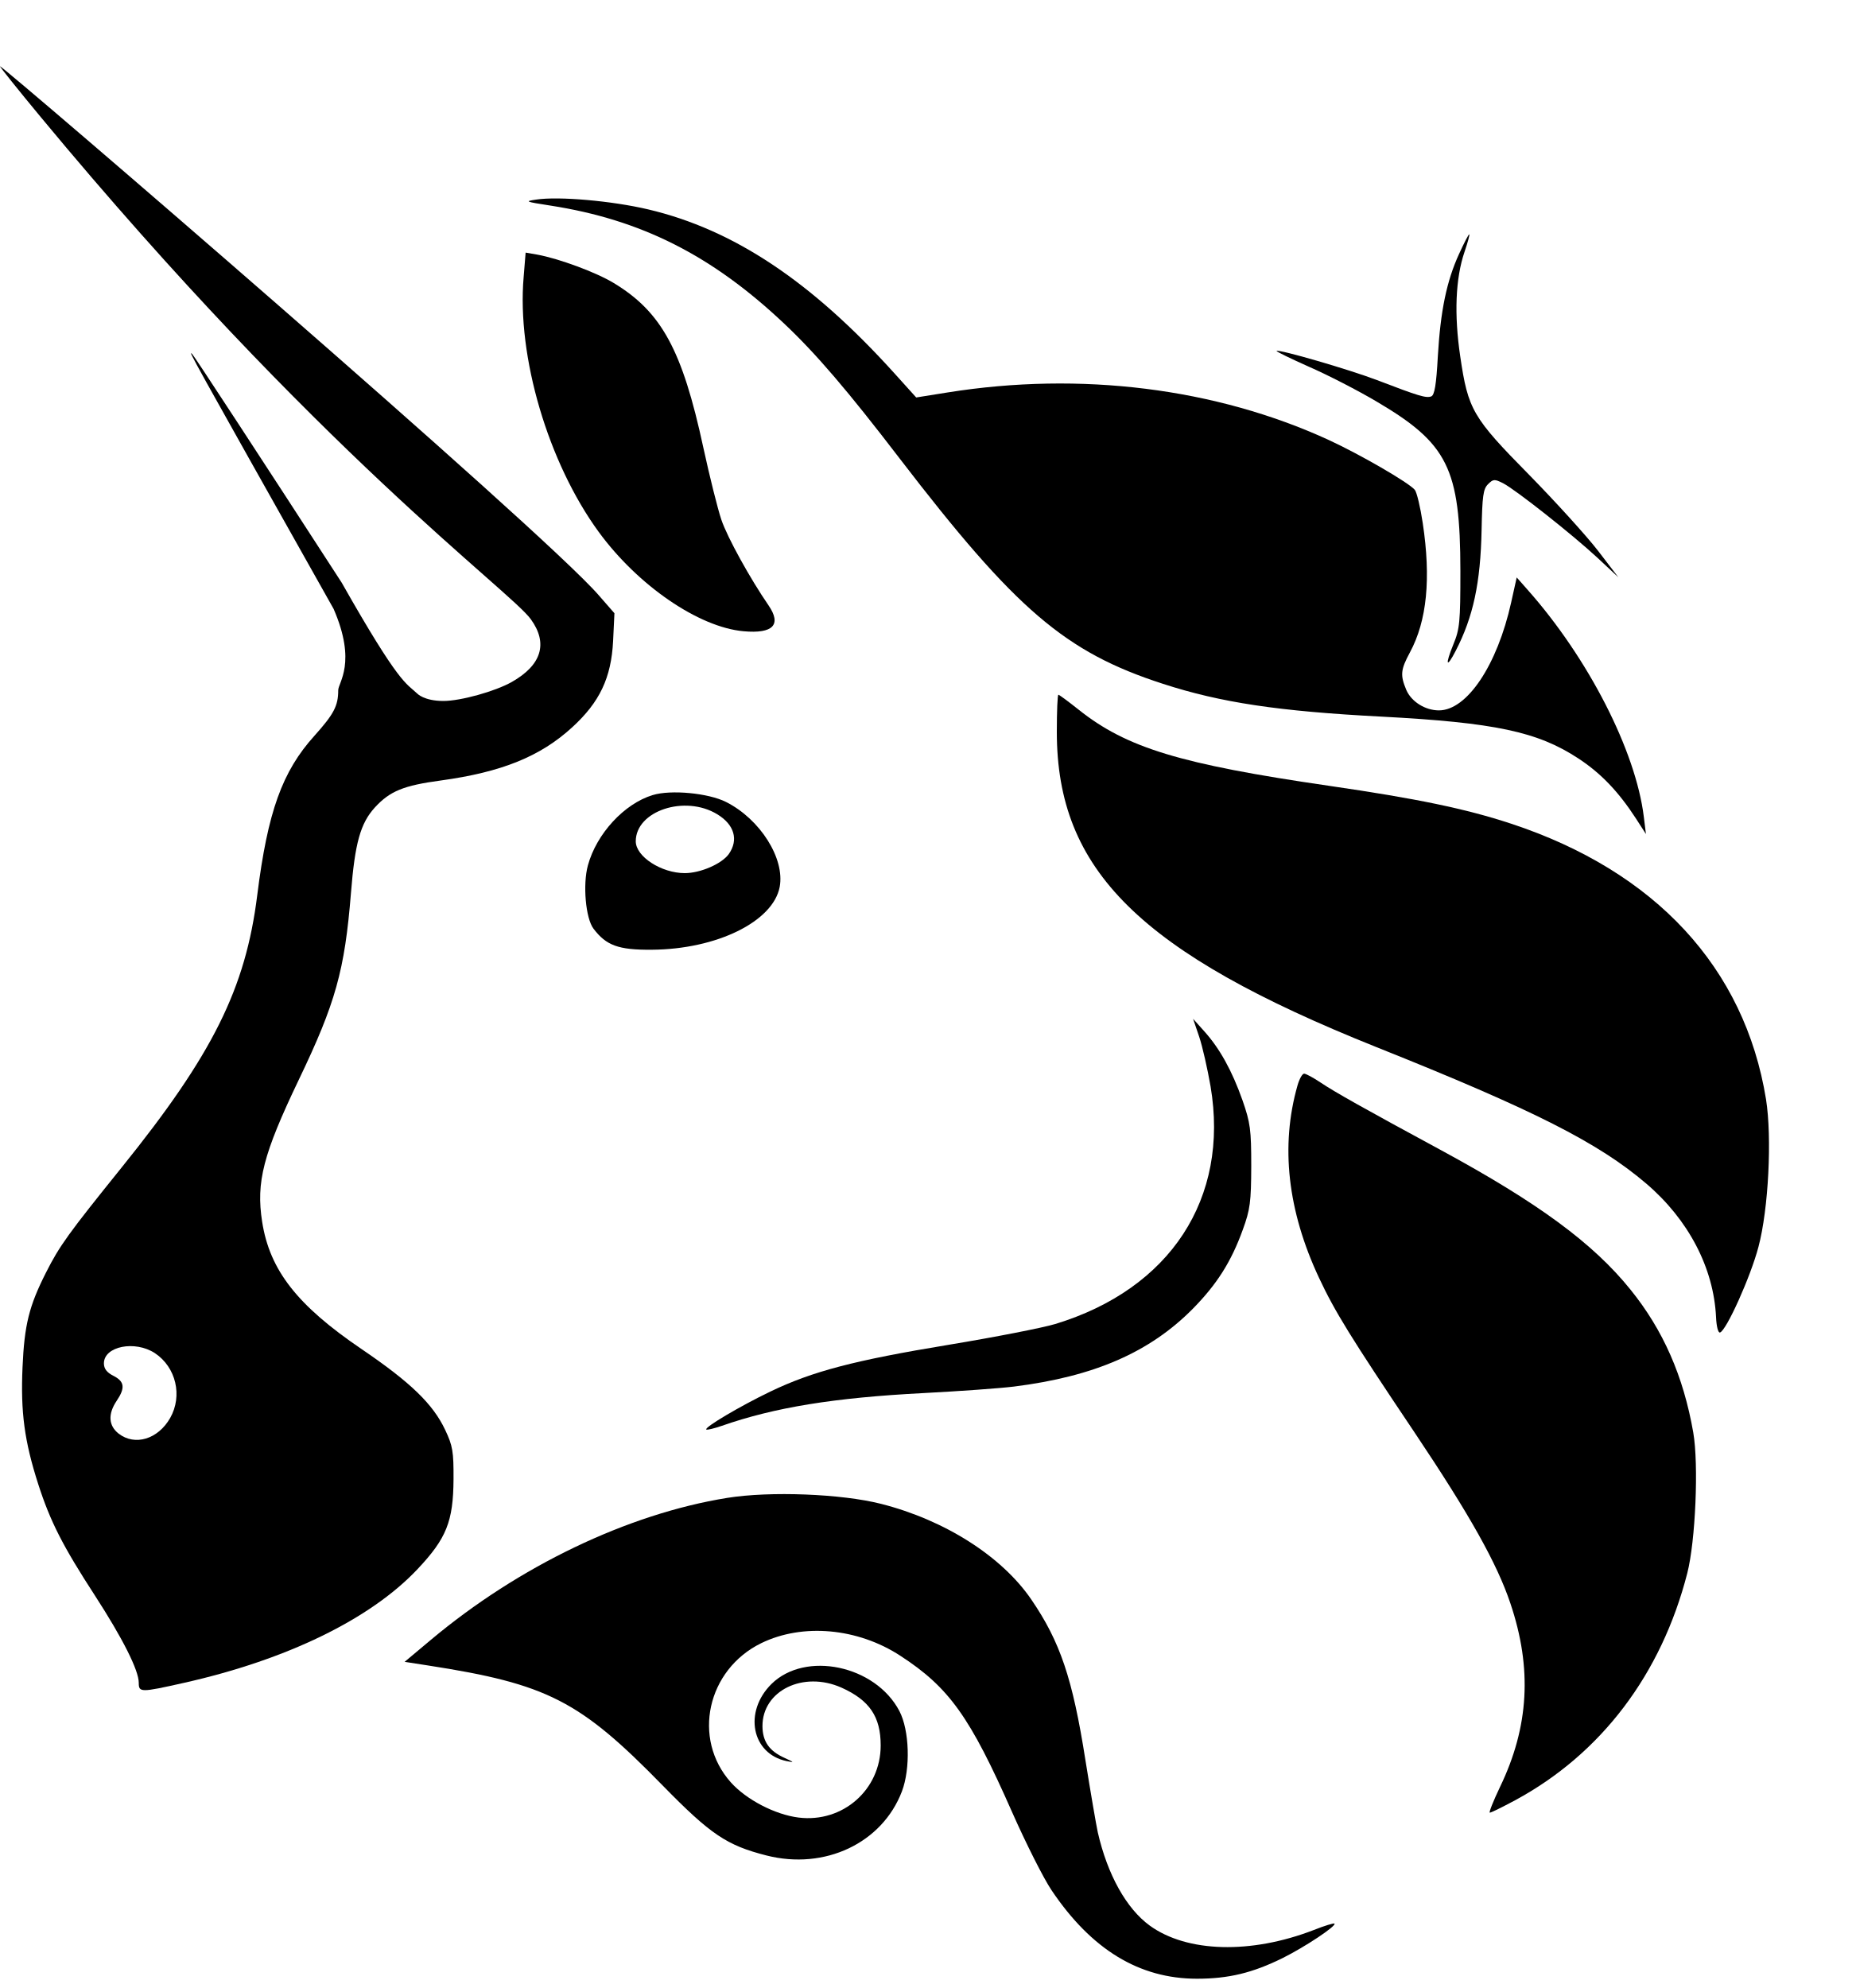
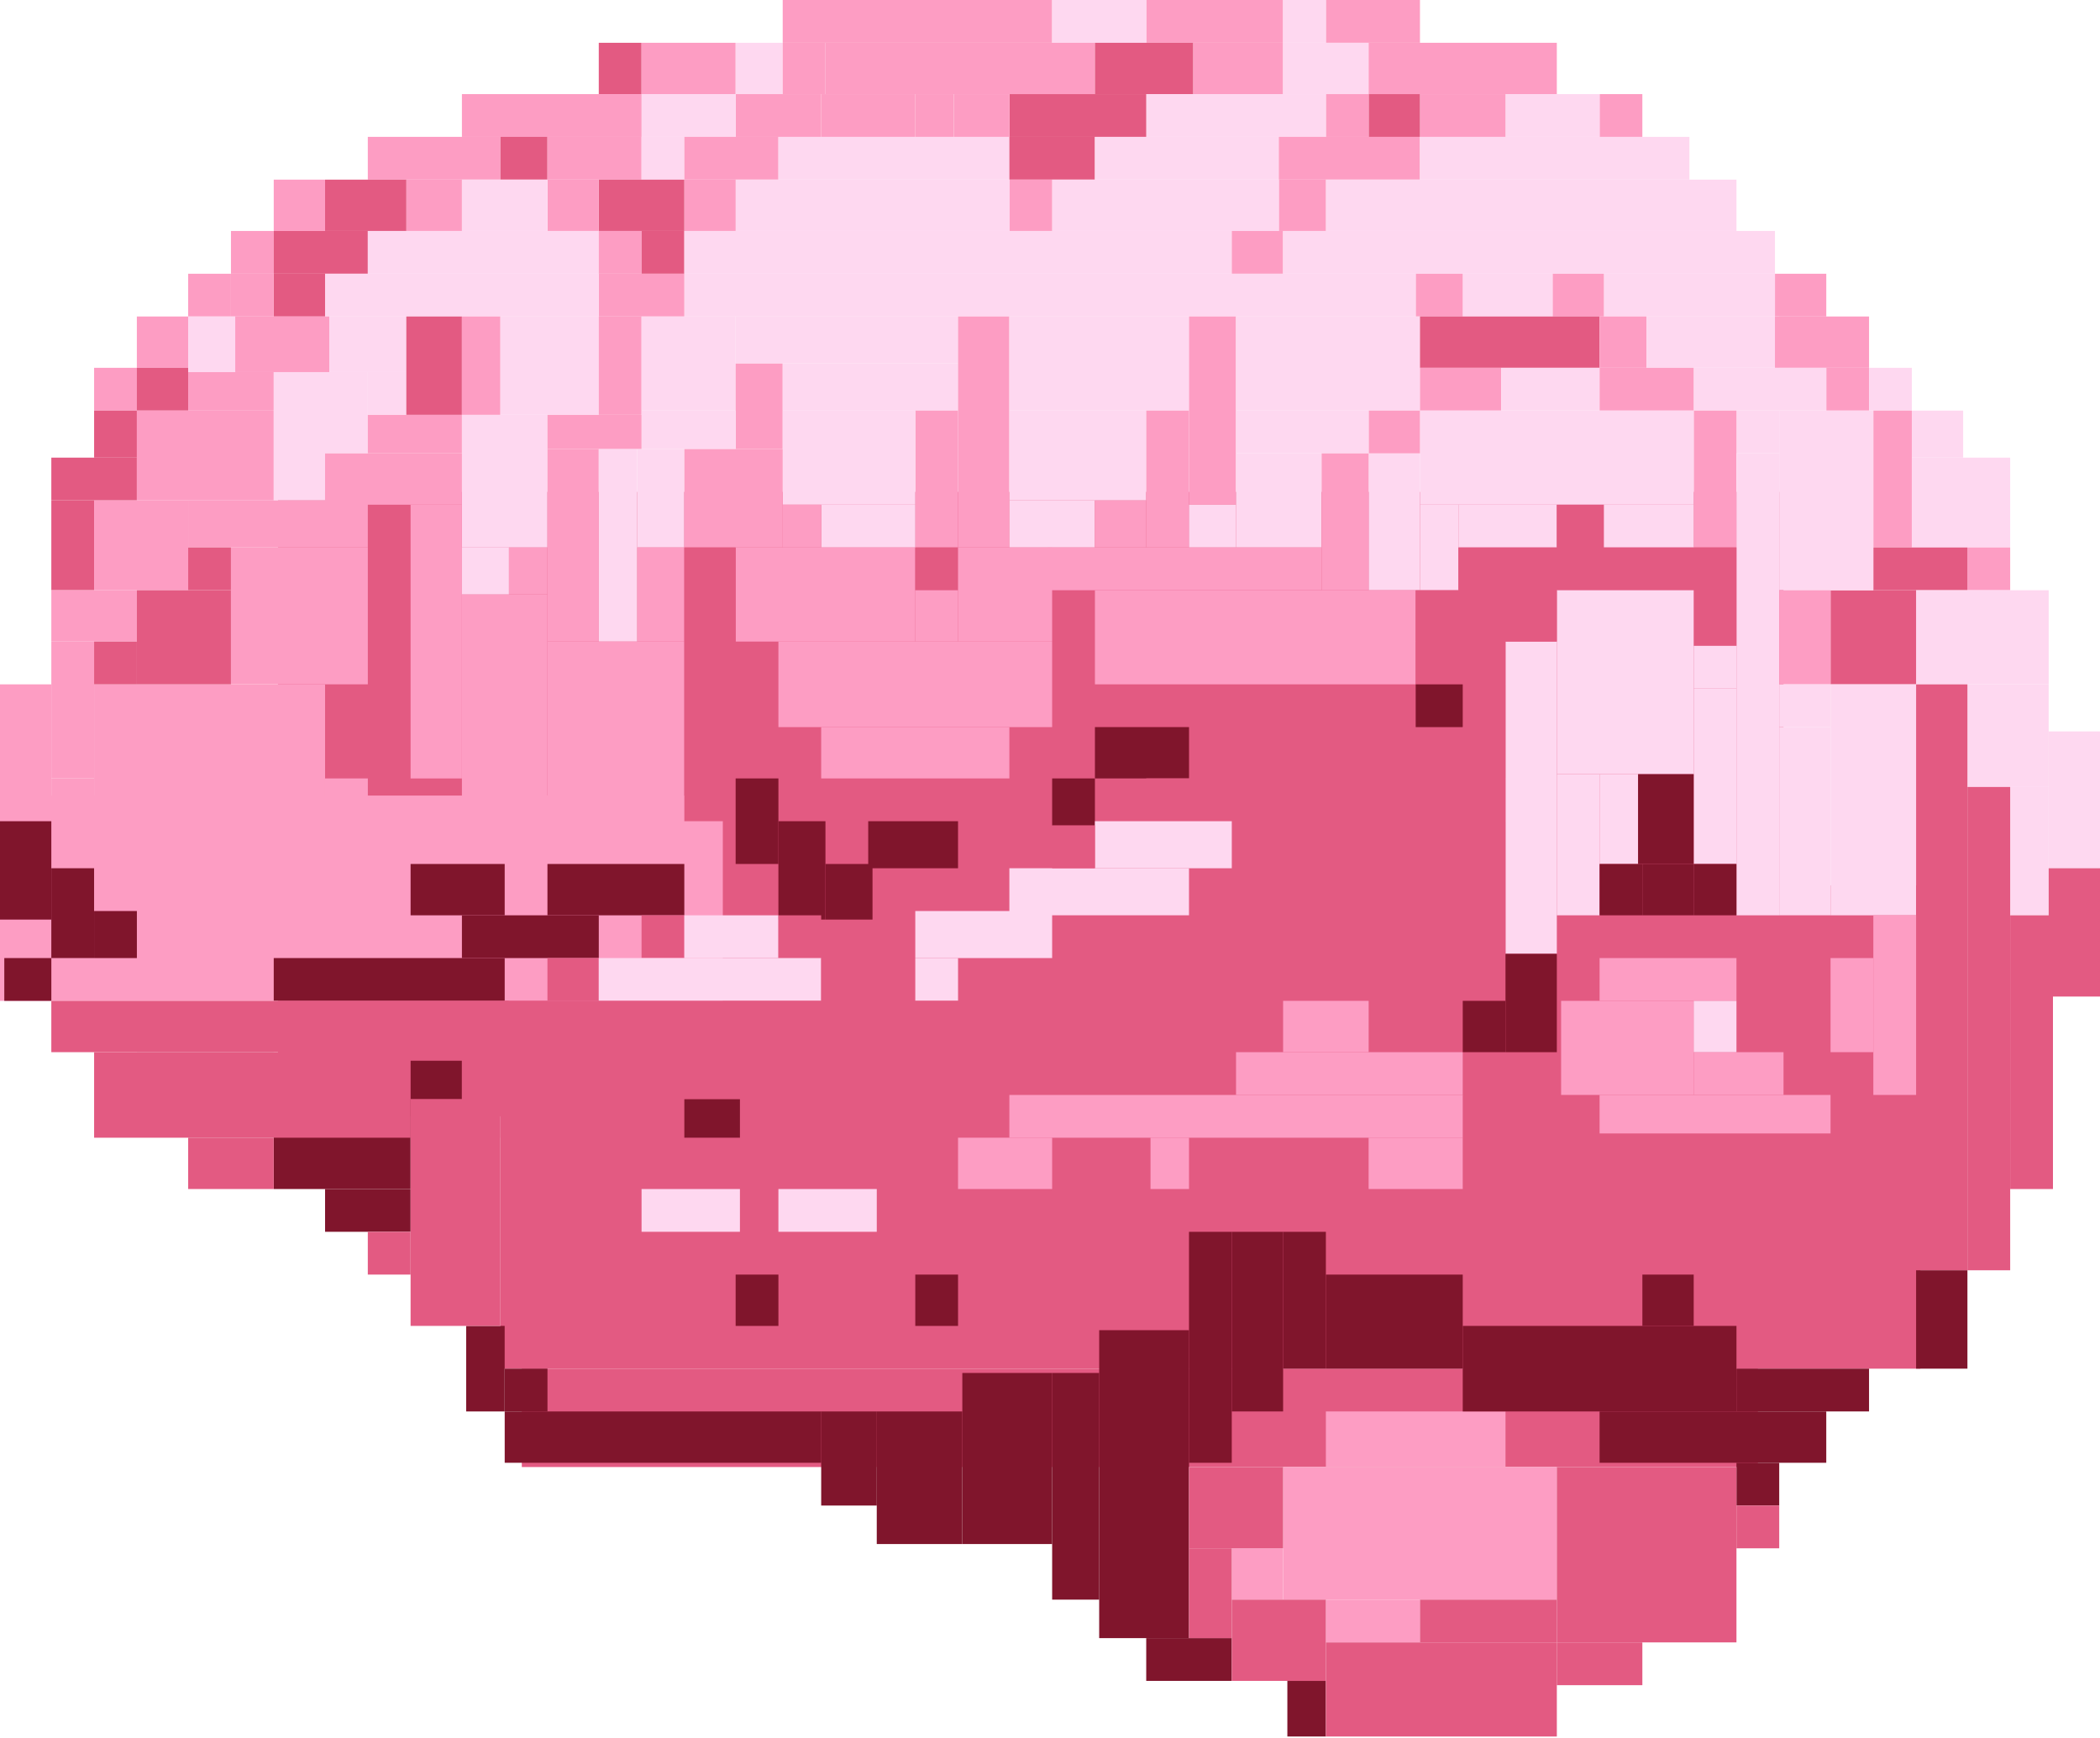
- <svg xmlns="http://www.w3.org/2000/svg" width="14" height="15" viewBox="0 0 14 15" fill="none">
-   <g style="mix-blend-mode:darken">
-     <path d="M4.152 1.551C3.964 1.522 3.956 1.519 4.045 1.506C4.214 1.48 4.615 1.515 4.891 1.58C5.535 1.732 6.121 2.122 6.747 2.815L6.913 2.999L7.151 2.961C8.153 2.801 9.172 2.928 10.024 3.319C10.259 3.427 10.629 3.641 10.675 3.696C10.69 3.714 10.717 3.827 10.735 3.947C10.798 4.365 10.767 4.684 10.638 4.923C10.568 5.053 10.564 5.094 10.611 5.206C10.649 5.294 10.753 5.36 10.857 5.36C11.069 5.36 11.297 5.019 11.402 4.546L11.444 4.357L11.527 4.451C11.983 4.965 12.342 5.665 12.403 6.163L12.419 6.293L12.343 6.175C12.211 5.972 12.078 5.833 11.908 5.722C11.602 5.521 11.279 5.452 10.422 5.407C9.648 5.367 9.21 5.301 8.776 5.16C8.037 4.921 7.665 4.602 6.787 3.458C6.397 2.949 6.157 2.668 5.917 2.442C5.372 1.927 4.837 1.657 4.152 1.551Z" fill="black" />
-     <path d="M10.849 2.686C10.869 2.346 10.915 2.121 11.009 1.916C11.046 1.835 11.08 1.768 11.086 1.768C11.091 1.768 11.075 1.828 11.05 1.901C10.982 2.101 10.971 2.373 11.018 2.69C11.077 3.092 11.111 3.15 11.539 3.584C11.739 3.788 11.972 4.045 12.057 4.155L12.211 4.356L12.057 4.212C11.869 4.037 11.436 3.695 11.341 3.646C11.277 3.614 11.267 3.614 11.228 3.653C11.191 3.689 11.184 3.743 11.179 3.999C11.171 4.398 11.116 4.654 10.984 4.91C10.913 5.048 10.902 5.019 10.966 4.862C11.014 4.746 11.019 4.694 11.019 4.308C11.018 3.533 10.925 3.346 10.382 3.027C10.245 2.946 10.018 2.829 9.878 2.768C9.739 2.706 9.628 2.652 9.632 2.648C9.647 2.633 10.177 2.787 10.39 2.868C10.708 2.99 10.76 3.005 10.799 2.991C10.824 2.981 10.837 2.906 10.849 2.686Z" fill="black" />
-     <path d="M4.517 4.013C4.136 3.491 3.899 2.69 3.951 2.091L3.966 1.906L4.053 1.921C4.217 1.951 4.498 2.055 4.63 2.135C4.991 2.353 5.148 2.64 5.307 3.378C5.354 3.594 5.415 3.839 5.443 3.922C5.488 4.055 5.66 4.366 5.799 4.568C5.899 4.714 5.833 4.783 5.611 4.763C5.272 4.733 4.813 4.418 4.517 4.013Z" fill="black" />
-     <path d="M10.386 7.901C8.602 7.187 7.974 6.567 7.974 5.522C7.974 5.368 7.979 5.242 7.986 5.242C7.992 5.242 8.061 5.293 8.139 5.355C8.501 5.643 8.906 5.766 10.027 5.929C10.688 6.025 11.059 6.102 11.402 6.215C12.49 6.574 13.164 7.302 13.325 8.294C13.371 8.583 13.344 9.123 13.268 9.408C13.209 9.633 13.026 10.039 12.978 10.054C12.964 10.059 12.951 10.008 12.948 9.938C12.93 9.566 12.74 9.203 12.422 8.931C12.06 8.622 11.575 8.376 10.386 7.901Z" fill="black" />
-     <path d="M9.134 8.197C9.111 8.065 9.073 7.896 9.048 7.822L9.002 7.687L9.087 7.782C9.204 7.912 9.296 8.079 9.375 8.302C9.434 8.472 9.441 8.522 9.441 8.798C9.44 9.069 9.433 9.126 9.377 9.279C9.29 9.52 9.182 9.69 9.001 9.874C8.675 10.204 8.256 10.386 7.651 10.462C7.546 10.475 7.24 10.497 6.971 10.511C6.292 10.546 5.845 10.619 5.444 10.759C5.386 10.779 5.335 10.791 5.329 10.786C5.313 10.77 5.587 10.608 5.812 10.5C6.13 10.347 6.447 10.264 7.157 10.147C7.508 10.089 7.87 10.018 7.962 9.99C8.83 9.726 9.277 9.043 9.134 8.197Z" fill="black" />
-     <path d="M9.952 9.641C9.715 9.135 9.66 8.646 9.79 8.19C9.804 8.141 9.826 8.101 9.84 8.101C9.853 8.101 9.909 8.131 9.964 8.168C10.073 8.241 10.292 8.364 10.876 8.68C11.604 9.075 12.02 9.38 12.302 9.73C12.549 10.035 12.702 10.384 12.776 10.808C12.818 11.049 12.793 11.628 12.731 11.87C12.535 12.634 12.08 13.234 11.431 13.584C11.336 13.635 11.251 13.677 11.241 13.677C11.232 13.678 11.267 13.59 11.318 13.483C11.537 13.029 11.562 12.588 11.396 12.097C11.295 11.796 11.089 11.429 10.673 10.808C10.189 10.087 10.071 9.895 9.952 9.641Z" fill="black" />
-     <path d="M3.25 12.374C3.913 11.818 4.736 11.423 5.487 11.302C5.81 11.25 6.349 11.271 6.648 11.347C7.128 11.469 7.558 11.742 7.781 12.068C7.999 12.387 8.093 12.664 8.19 13.282C8.229 13.525 8.271 13.77 8.283 13.825C8.356 14.145 8.499 14.401 8.675 14.529C8.956 14.733 9.439 14.746 9.914 14.562C9.994 14.53 10.064 14.509 10.069 14.514C10.086 14.531 9.847 14.69 9.678 14.774C9.451 14.886 9.271 14.93 9.031 14.93C8.596 14.93 8.235 14.71 7.934 14.262C7.874 14.173 7.741 13.909 7.637 13.674C7.319 12.953 7.162 12.733 6.793 12.493C6.471 12.283 6.056 12.246 5.744 12.398C5.335 12.598 5.22 13.118 5.514 13.448C5.631 13.579 5.848 13.692 6.026 13.714C6.359 13.755 6.645 13.504 6.645 13.17C6.645 12.953 6.561 12.829 6.35 12.734C6.061 12.605 5.752 12.756 5.753 13.025C5.754 13.14 5.804 13.212 5.92 13.264C5.994 13.298 5.996 13.3 5.935 13.288C5.671 13.233 5.609 12.916 5.821 12.706C6.077 12.454 6.605 12.565 6.786 12.91C6.862 13.055 6.871 13.343 6.805 13.517C6.656 13.907 6.223 14.112 5.783 14C5.484 13.924 5.362 13.842 5.001 13.473C4.374 12.831 4.131 12.706 3.227 12.566L3.053 12.539L3.25 12.374Z" fill="black" />
-     <path fill-rule="evenodd" clip-rule="evenodd" d="M0.308 0.884C2.402 3.41 3.845 4.452 4.005 4.672C4.137 4.854 4.087 5.018 3.861 5.146C3.735 5.217 3.475 5.289 3.346 5.289C3.199 5.289 3.148 5.233 3.148 5.233C3.063 5.153 3.015 5.167 2.578 4.396C1.972 3.46 1.464 2.684 1.45 2.671C1.418 2.641 1.419 2.642 2.517 4.594C2.694 5.001 2.552 5.15 2.552 5.208C2.552 5.326 2.519 5.388 2.373 5.551C2.129 5.821 2.02 6.125 1.941 6.754C1.853 7.459 1.605 7.957 0.917 8.81C0.515 9.309 0.449 9.4 0.347 9.602C0.219 9.855 0.184 9.997 0.17 10.316C0.155 10.655 0.184 10.873 0.288 11.197C0.379 11.48 0.474 11.666 0.717 12.04C0.926 12.363 1.047 12.603 1.047 12.697C1.047 12.771 1.061 12.771 1.386 12.698C2.163 12.524 2.794 12.217 3.149 11.841C3.369 11.608 3.42 11.48 3.422 11.161C3.423 10.953 3.416 10.909 3.359 10.789C3.267 10.594 3.099 10.431 2.728 10.179C2.243 9.85 2.035 9.584 1.978 9.219C1.931 8.919 1.986 8.708 2.254 8.148C2.532 7.569 2.601 7.322 2.648 6.739C2.678 6.362 2.719 6.213 2.828 6.093C2.942 5.969 3.044 5.927 3.326 5.889C3.785 5.826 4.077 5.708 4.317 5.488C4.525 5.298 4.612 5.114 4.626 4.837L4.636 4.627L4.519 4.493C4.098 4.004 0.026 0.5 0 0.5C-0.005 0.5 0.133 0.673 0.308 0.884ZM1.284 10.699C1.379 10.531 1.328 10.316 1.169 10.21C1.018 10.111 0.784 10.158 0.784 10.287C0.784 10.327 0.806 10.356 0.856 10.381C0.94 10.424 0.946 10.472 0.88 10.57C0.813 10.67 0.819 10.757 0.895 10.817C1.018 10.912 1.192 10.86 1.284 10.699Z" fill="black" />
-     <path fill-rule="evenodd" clip-rule="evenodd" d="M4.925 5.999C4.71 6.064 4.501 6.291 4.436 6.529C4.396 6.674 4.419 6.929 4.478 7.007C4.574 7.134 4.666 7.168 4.917 7.166C5.407 7.163 5.833 6.954 5.883 6.692C5.923 6.478 5.736 6.181 5.478 6.051C5.345 5.984 5.062 5.957 4.925 5.999ZM5.499 6.444C5.574 6.337 5.541 6.222 5.412 6.144C5.168 5.995 4.797 6.118 4.797 6.348C4.797 6.463 4.99 6.588 5.167 6.588C5.285 6.588 5.446 6.518 5.499 6.444Z" fill="black" />
-   </g>
+ <svg xmlns="http://www.w3.org/2000/svg" width="440" height="364" viewBox="0 0 440 364" fill="none">
+   <rect x="58.246" y="103.057" width="315.439" height="130.835" fill="#E35A82" />
+   <rect x="104.848" y="185.5" width="297.516" height="101.263" fill="#E35A82" />
+   <rect x="109.33" y="286.76" width="258.983" height="20.611" fill="#E35A82" />
+   <rect y="166.682" width="151.447" height="43.014" fill="#FD9DC3" />
+   <rect x="163.994" width="56.456" height="8.961" fill="#FD9DC3" />
+   <rect x="240.162" width="28.676" height="8.961" fill="#FD9DC3" />
+   <rect x="277.803" width="19.715" height="8.961" fill="#FD9DC3" />
+   <rect x="268.842" width="8.961" height="8.961" fill="#FED8F0" />
+   <rect x="220.451" width="19.715" height="8.961" fill="#FED8F0" />
+   <rect x="125.457" y="8.965" width="8.961" height="10.754" fill="#E35A82" />
+   <rect x="134.422" y="8.965" width="19.715" height="10.754" fill="#FD9DC3" />
+   <rect x="154.135" y="8.965" width="9.857" height="10.754" fill="#FED8F0" />
+   <rect x="163.994" y="8.965" width="8.961" height="10.754" fill="#FD9DC3" />
+   <rect x="172.955" y="8.965" width="56.456" height="10.754" fill="#FD9DC3" />
+   <rect x="229.414" y="8.965" width="20.611" height="10.754" fill="#E35A82" />
+   <rect x="250.023" y="8.965" width="18.819" height="10.754" fill="#FD9DC3" />
+   <rect x="268.842" y="8.965" width="17.923" height="10.754" fill="#FED8F0" />
+   <rect x="286.76" y="8.965" width="39.43" height="10.754" fill="#FD9DC3" />
+   <rect x="335.152" y="19.719" width="8.961" height="8.961" fill="#FD9DC3" />
+   <rect x="315.439" y="19.719" width="19.715" height="8.961" fill="#FED8F0" />
+   <rect x="297.516" y="19.719" width="17.923" height="8.961" fill="#FD9DC3" />
+   <rect x="286.76" y="19.719" width="10.754" height="8.961" fill="#E35A82" />
+   <rect x="277.803" y="19.719" width="8.961" height="8.961" fill="#FD9DC3" />
+   <rect x="240.162" y="19.719" width="37.638" height="8.961" fill="#FED8F0" />
+   <rect x="211.486" y="19.719" width="28.676" height="8.961" fill="#E35A82" />
+   <rect x="199.842" y="19.719" width="11.65" height="8.961" fill="#FD9DC3" />
+   <rect x="191.773" y="19.719" width="8.065" height="8.961" fill="#FD9DC3" />
+   <rect x="172.059" y="19.719" width="19.715" height="8.961" fill="#FD9DC3" />
+   <rect x="154.135" y="19.719" width="17.923" height="8.961" fill="#FD9DC3" />
+   <rect x="134.422" y="19.719" width="19.715" height="8.961" fill="#FED8F0" />
+   <rect x="96.783" y="19.719" width="37.638" height="8.961" fill="#FD9DC3" />
+   <rect x="77.064" y="28.674" width="27.78" height="8.961" fill="#FD9DC3" />
+   <rect x="104.848" y="28.674" width="9.857" height="8.961" fill="#E35A82" />
+   <rect x="114.703" y="28.674" width="19.715" height="8.961" fill="#FD9DC3" />
+   <rect x="134.422" y="28.674" width="8.961" height="8.961" fill="#FED8F0" />
+   <rect x="143.385" y="28.674" width="19.715" height="8.961" fill="#FD9DC3" />
+   <rect x="163.094" y="28.674" width="48.391" height="8.961" fill="#FED8F0" />
+   <rect x="211.486" y="28.674" width="17.923" height="8.961" fill="#E35A82" />
+   <rect x="229.414" y="28.674" width="38.534" height="8.961" fill="#FED8F0" />
+   <rect x="267.941" y="28.674" width="29.572" height="8.961" fill="#FD9DC3" />
+   <rect x="297.516" y="28.674" width="56.456" height="8.961" fill="#FED8F0" />
+   <rect x="277.803" y="37.637" width="86.029" height="10.754" fill="#FED8F0" />
+   <rect x="267.941" y="37.637" width="9.857" height="10.754" fill="#FD9DC3" />
+   <rect x="220.451" y="37.637" width="47.495" height="10.754" fill="#FED8F0" />
+   <rect x="211.486" y="37.637" width="8.961" height="10.754" fill="#FD9DC3" />
+   <rect x="154.135" y="37.637" width="57.352" height="10.754" fill="#FED8F0" />
+   <rect x="143.385" y="37.637" width="10.754" height="10.754" fill="#FD9DC3" />
+   <rect x="125.457" y="37.637" width="17.923" height="10.754" fill="#E35A82" />
+   <rect x="114.703" y="37.637" width="10.754" height="10.754" fill="#FD9DC3" />
+   <rect x="96.783" y="37.637" width="17.923" height="10.754" fill="#FED8F0" />
+   <rect x="85.129" y="37.637" width="11.65" height="10.754" fill="#FD9DC3" />
+   <rect x="68.109" y="37.637" width="17.026" height="10.754" fill="#E35A82" />
+   <rect x="57.355" y="37.637" width="10.754" height="10.754" fill="#FD9DC3" />
+   <rect x="48.393" y="48.393" width="8.961" height="8.961" fill="#FD9DC3" />
+   <rect x="57.355" y="48.393" width="19.715" height="8.961" fill="#E35A82" />
+   <rect x="77.064" y="48.393" width="48.391" height="8.961" fill="#FED8F0" />
+   <rect x="125.457" y="48.393" width="8.961" height="8.961" fill="#FD9DC3" />
+   <rect x="134.422" y="48.393" width="8.961" height="8.961" fill="#E35A82" />
+   <rect x="143.385" y="48.393" width="114.705" height="8.961" fill="#FED8F0" />
+   <rect x="258.088" y="48.393" width="10.754" height="8.961" fill="#FD9DC3" />
+   <rect x="268.842" y="48.393" width="103.055" height="8.961" fill="#FED8F0" />
+   <rect x="371.896" y="57.355" width="10.754" height="8.961" fill="#FD9DC3" />
+   <rect x="336.053" y="57.355" width="35.845" height="8.961" fill="#FED8F0" />
+   <rect x="325.299" y="57.355" width="10.754" height="8.961" fill="#FD9DC3" />
+   <rect x="306.48" y="57.355" width="18.819" height="8.961" fill="#FED8F0" />
+   <rect x="296.621" y="57.355" width="9.857" height="8.961" fill="#FD9DC3" />
+   <rect x="143.385" y="57.355" width="153.239" height="8.961" fill="#FED8F0" />
+   <rect x="125.457" y="57.355" width="17.923" height="8.961" fill="#FD9DC3" />
+   <rect x="68.109" y="57.355" width="57.352" height="8.961" fill="#FED8F0" />
+   <rect x="57.355" y="57.355" width="10.754" height="8.961" fill="#E35A82" />
+   <rect x="48.393" y="57.355" width="8.961" height="8.961" fill="#FD9DC3" />
+   <rect x="39.428" y="57.355" width="8.961" height="8.961" fill="#FD9DC3" />
+   <rect x="28.674" y="66.311" width="10.754" height="10.754" fill="#FD9DC3" />
+   <rect x="19.719" y="77.064" width="8.961" height="8.961" fill="#FD9DC3" />
+   <rect x="28.674" y="77.064" width="10.754" height="8.961" fill="#E35A82" />
+   <rect x="19.719" y="86.029" width="8.961" height="9.857" fill="#E35A82" />
+   <rect x="10.754" y="95.883" width="17.923" height="8.961" fill="#E35A82" />
+   <rect x="10.754" y="104.848" width="8.961" height="18.819" fill="#E35A82" />
+   <rect x="19.719" y="104.848" width="19.715" height="18.819" fill="#FD9DC3" />
+   <rect x="28.674" y="86.029" width="28.676" height="18.819" fill="#FD9DC3" />
+   <rect x="39.428" y="66.311" width="9.857" height="11.65" fill="#FED8F0" />
+   <rect x="39.428" y="77.965" width="17.923" height="8.065" fill="#FD9DC3" />
+   <rect x="49.287" y="66.311" width="19.715" height="11.65" fill="#FD9DC3" />
+   <rect x="69.002" y="66.311" width="16.13" height="11.65" fill="#FED8F0" />
+   <rect x="57.355" y="77.965" width="10.754" height="26.884" fill="#FED8F0" />
+   <rect x="68.109" y="77.965" width="8.961" height="17.026" fill="#FED8F0" />
+   <rect x="77.064" y="77.965" width="8.065" height="8.961" fill="#FED8F0" />
+   <rect x="85.129" y="66.311" width="11.65" height="20.611" fill="#E35A82" />
+   <rect x="96.783" y="66.311" width="8.065" height="20.611" fill="#FD9DC3" />
+   <rect x="104.848" y="66.311" width="20.611" height="20.611" fill="#FED8F0" />
+   <rect x="125.457" y="66.311" width="8.961" height="20.611" fill="#FD9DC3" />
+   <rect x="134.422" y="66.311" width="19.715" height="19.715" fill="#FED8F0" />
+   <rect x="154.135" y="66.311" width="46.599" height="9.857" fill="#FED8F0" />
+   <rect x="154.135" y="76.174" width="9.857" height="17.923" fill="#FD9DC3" />
+   <rect x="163.994" y="76.174" width="36.742" height="9.857" fill="#FED8F0" />
+   <rect x="200.732" y="66.311" width="10.754" height="48.391" fill="#FD9DC3" />
+   <rect x="211.486" y="66.311" width="37.638" height="19.715" fill="#FED8F0" />
+   <rect x="211.486" y="86.029" width="28.676" height="18.819" fill="#FED8F0" />
+   <rect x="211.486" y="104.848" width="17.923" height="9.857" fill="#FED8F0" />
+   <rect x="249.123" y="66.311" width="9.857" height="39.43" fill="#FD9DC3" />
+   <rect x="240.162" y="86.029" width="8.961" height="28.676" fill="#FD9DC3" />
+   <rect x="258.98" y="66.311" width="38.534" height="19.715" fill="#FED8F0" />
+   <rect x="297.516" y="66.311" width="37.638" height="10.754" fill="#E35A82" />
+   <rect x="335.152" y="66.311" width="9.857" height="10.754" fill="#FD9DC3" />
+   <rect x="345.01" y="66.311" width="27.78" height="10.754" fill="#FED8F0" />
+   <rect x="371.896" y="66.311" width="19.715" height="10.754" fill="#FD9DC3" />
+   <rect x="382.65" y="77.064" width="8.961" height="8.961" fill="#FD9DC3" />
+   <rect x="391.609" y="77.064" width="8.961" height="8.961" fill="#FED8F0" />
+   <rect x="400.572" y="86.029" width="10.754" height="9.857" fill="#FED8F0" />
+   <rect x="392.508" y="86.029" width="8.065" height="28.676" fill="#FD9DC3" />
+   <rect x="400.572" y="95.883" width="20.611" height="18.819" fill="#FED8F0" />
+   <rect x="412.221" y="114.703" width="8.961" height="8.961" fill="#FD9DC3" />
+   <rect x="392.508" y="114.703" width="19.715" height="8.961" fill="#E35A82" />
+   <rect x="401.469" y="123.666" width="27.78" height="19.715" fill="#FED8F0" />
+   <rect x="383.545" y="123.666" width="17.923" height="19.715" fill="#E35A82" />
+   <rect x="372.789" y="86.029" width="19.715" height="37.638" fill="#FED8F0" />
+   <rect x="354.871" y="77.064" width="27.78" height="8.961" fill="#FED8F0" />
+   <rect x="363.828" y="86.029" width="8.961" height="8.961" fill="#FED8F0" />
+   <rect x="354.871" y="86.029" width="8.961" height="28.676" fill="#FD9DC3" />
+   <rect x="363.828" y="94.994" width="8.961" height="96.782" fill="#FED8F0" />
+   <rect x="372.789" y="123.666" width="10.754" height="19.715" fill="#FD9DC3" />
+   <rect x="372.789" y="143.385" width="10.754" height="8.961" fill="#FED8F0" />
+   <rect x="383.545" y="143.385" width="17.923" height="48.391" fill="#FED8F0" />
+   <rect x="372.789" y="152.34" width="10.754" height="39.43" fill="#FED8F0" />
+   <rect x="354.871" y="114.703" width="8.961" height="20.611" fill="#E35A82" />
+   <rect x="354.871" y="135.314" width="8.961" height="8.961" fill="#FED8F0" />
+   <rect x="297.516" y="77.064" width="17.026" height="8.961" fill="#FD9DC3" />
+   <rect x="314.543" y="77.064" width="20.611" height="8.961" fill="#FED8F0" />
+   <rect x="335.152" y="77.064" width="19.715" height="8.961" fill="#FD9DC3" />
+   <rect x="297.516" y="86.029" width="57.352" height="19.715" fill="#FED8F0" />
+   <rect x="286.76" y="94.994" width="10.754" height="28.676" fill="#FED8F0" />
+   <rect x="297.516" y="105.748" width="8.065" height="17.923" fill="#FED8F0" />
+   <rect x="305.58" y="105.748" width="20.611" height="8.961" fill="#FED8F0" />
+   <rect x="326.191" y="105.748" width="9.857" height="8.961" fill="#E35A82" />
+   <rect x="336.053" y="105.748" width="18.819" height="8.961" fill="#FED8F0" />
+   <rect x="286.76" y="86.029" width="10.754" height="8.961" fill="#FD9DC3" />
+   <rect x="258.98" y="86.029" width="27.78" height="8.961" fill="#FED8F0" />
+   <rect x="258.98" y="94.994" width="17.923" height="19.715" fill="#FED8F0" />
+   <rect x="276.906" y="94.994" width="9.857" height="28.676" fill="#FD9DC3" />
+   <rect x="249.123" y="105.748" width="9.857" height="8.961" fill="#FED8F0" />
+   <rect x="229.414" y="104.848" width="10.754" height="9.857" fill="#FD9DC3" />
+   <rect x="191.773" y="86.029" width="8.961" height="28.676" fill="#FD9DC3" />
+   <rect x="163.994" y="86.029" width="27.78" height="19.715" fill="#FED8F0" />
+   <rect x="172.059" y="105.748" width="19.715" height="8.961" fill="#FED8F0" />
+   <rect x="134.422" y="86.029" width="19.715" height="8.065" fill="#FED8F0" />
+   <rect x="96.783" y="86.93" width="17.923" height="27.78" fill="#FED8F0" />
+   <rect x="114.703" y="86.93" width="19.715" height="7.169" fill="#FD9DC3" />
+   <rect x="77.064" y="86.93" width="19.715" height="8.065" fill="#FD9DC3" />
+   <rect x="68.109" y="94.994" width="28.676" height="10.754" fill="#FD9DC3" />
+   <rect x="39.428" y="104.848" width="37.638" height="9.857" fill="#FD9DC3" />
+   <rect x="10.754" y="123.666" width="17.923" height="10.754" fill="#FD9DC3" />
+   <rect x="10.754" y="134.422" width="8.961" height="28.676" fill="#FD9DC3" />
+   <rect y="143.385" width="10.754" height="28.676" fill="#FD9DC3" />
+   <rect x="10.754" y="163.094" width="8.961" height="18.819" fill="#FD9DC3" />
+   <rect x="19.719" y="143.385" width="48.391" height="28.676" fill="#FD9DC3" />
+   <rect x="48.393" y="114.703" width="28.676" height="28.676" fill="#FD9DC3" />
+   <rect x="86.029" y="105.748" width="10.754" height="57.352" fill="#FD9DC3" />
+   <rect x="96.783" y="114.703" width="9.857" height="9.857" fill="#FED8F0" />
+   <rect x="114.703" y="94.094" width="10.754" height="40.326" fill="#FD9DC3" />
+   <rect x="125.457" y="94.094" width="8.065" height="40.326" fill="#FED8F0" />
+   <rect x="133.521" y="94.094" width="9.857" height="20.611" fill="#FED8F0" />
+   <rect x="143.385" y="94.094" width="20.611" height="20.611" fill="#FD9DC3" />
+   <rect x="163.994" y="105.748" width="8.065" height="8.961" fill="#FD9DC3" />
+   <rect x="154.135" y="114.703" width="37.638" height="19.715" fill="#FD9DC3" />
+   <rect x="191.773" y="114.703" width="8.961" height="8.961" fill="#E35A82" />
+   <rect x="191.773" y="123.666" width="8.961" height="10.754" fill="#FD9DC3" />
+   <rect x="200.732" y="114.703" width="19.715" height="19.715" fill="#FD9DC3" />
+   <rect x="219.551" y="114.703" width="57.352" height="8.961" fill="#FD9DC3" />
+   <rect x="305.58" y="114.703" width="20.611" height="8.961" fill="#E35A82" />
+   <rect x="326.191" y="114.703" width="9.857" height="8.961" fill="#E35A82" />
+   <rect x="336.053" y="114.703" width="18.819" height="8.961" fill="#E35A82" />
+   <rect x="354.871" y="144.275" width="8.961" height="36.742" fill="#FED8F0" />
+   <rect x="326.191" y="123.666" width="28.676" height="38.534" fill="#FED8F0" />
+   <rect x="315.439" y="134.422" width="10.754" height="65.418" fill="#FED8F0" />
+   <rect x="326.191" y="162.203" width="8.961" height="29.572" fill="#FED8F0" />
+   <rect x="335.152" y="162.203" width="8.065" height="18.819" fill="#FED8F0" />
+   <rect x="343.217" y="162.203" width="11.65" height="18.819" fill="#80152C" />
+   <rect x="335.152" y="181.021" width="8.961" height="10.754" fill="#80152C" />
+   <rect x="354.871" y="181.021" width="8.961" height="10.754" fill="#80152C" />
+   <rect x="344.117" y="181.021" width="10.754" height="10.754" fill="#80152C" />
+   <rect x="412.221" y="143.385" width="17.026" height="21.507" fill="#FED8F0" />
+   <rect x="429.246" y="153.24" width="10.754" height="28.676" fill="#FED8F0" />
+   <rect x="421.182" y="164.885" width="8.065" height="26.884" fill="#FED8F0" />
+   <rect x="401.469" y="143.385" width="10.754" height="122.77" fill="#E35A82" />
+   <rect x="412.221" y="164.885" width="8.961" height="101.263" fill="#E35A82" />
+   <rect x="421.182" y="191.773" width="8.961" height="57.352" fill="#E35A82" />
+   <rect x="429.246" y="181.912" width="10.754" height="26.884" fill="#E35A82" />
+   <rect x="106.639" y="114.703" width="8.065" height="9.857" fill="#FD9DC3" />
+   <rect x="96.783" y="124.566" width="17.923" height="47.495" fill="#FD9DC3" />
+   <rect x="114.703" y="134.422" width="28.676" height="37.638" fill="#FD9DC3" />
+   <rect x="133.521" y="114.703" width="9.857" height="19.715" fill="#FD9DC3" />
+   <rect x="143.385" y="114.703" width="10.754" height="57.352" fill="#E35A82" />
+   <rect x="68.109" y="163.094" width="8.961" height="8.961" fill="#FD9DC3" />
+   <rect x="163.094" y="134.422" width="57.352" height="17.923" fill="#FD9DC3" />
+   <rect x="172.059" y="152.34" width="39.43" height="10.754" fill="#FD9DC3" />
+   <rect x="229.414" y="123.666" width="67.21" height="19.715" fill="#FD9DC3" />
+   <rect x="296.621" y="123.666" width="18.819" height="10.754" fill="#E35A82" />
+   <rect x="315.439" y="123.666" width="10.754" height="10.754" fill="#E35A82" />
+   <rect x="296.621" y="134.422" width="18.819" height="8.961" fill="#E35A82" />
+   <rect x="306.48" y="143.385" width="8.961" height="8.961" fill="#E35A82" />
+   <rect x="296.621" y="143.385" width="9.857" height="8.961" fill="#80152C" />
+   <rect x="229.414" y="152.34" width="19.715" height="10.754" fill="#80152C" />
+   <rect x="220.451" y="163.094" width="8.961" height="9.857" fill="#80152C" />
+   <rect x="240.162" y="163.094" width="75.275" height="8.961" fill="#E35A82" />
+   <rect x="306.48" y="152.34" width="8.961" height="10.754" fill="#E35A82" />
+   <rect x="258.088" y="172.059" width="57.352" height="19.715" fill="#E35A82" />
+   <rect x="277.803" y="191.773" width="37.638" height="8.961" fill="#E35A82" />
+   <rect x="249.123" y="181.021" width="8.961" height="28.676" fill="#E35A82" />
+   <rect x="258.088" y="191.773" width="9.857" height="8.961" fill="#E35A82" />
+   <rect x="220.451" y="191.773" width="28.676" height="17.923" fill="#E35A82" />
+   <rect x="200.732" y="200.732" width="19.715" height="8.961" fill="#E35A82" />
+   <rect x="191.773" y="181.912" width="19.715" height="9.857" fill="#E35A82" />
+   <rect x="211.486" y="181.912" width="37.638" height="9.857" fill="#FED8F0" />
+   <rect x="229.414" y="172.059" width="28.676" height="9.857" fill="#FED8F0" />
+   <rect x="220.451" y="172.955" width="8.961" height="8.961" fill="#E35A82" />
+   <rect x="181.912" y="172.059" width="18.819" height="9.857" fill="#80152C" />
+   <rect x="154.135" y="163.094" width="8.961" height="17.923" fill="#80152C" />
+   <rect x="163.094" y="172.059" width="9.857" height="20.611" fill="#80152C" />
+   <rect x="172.955" y="181.021" width="9.857" height="11.65" fill="#80152C" />
+   <rect y="172.059" width="10.754" height="20.611" fill="#80152C" />
+   <rect x="10.754" y="181.912" width="8.961" height="18.819" fill="#80152C" />
+   <rect x="19.719" y="190.877" width="8.961" height="9.857" fill="#80152C" />
+   <rect x="0.9" y="200.732" width="9.857" height="8.961" fill="#80152C" />
+   <rect x="28.674" y="220.451" width="28.676" height="9.857" fill="#D9D9D9" />
+   <rect x="39.428" y="230.305" width="17.923" height="8.065" fill="#D9D9D9" />
+   <rect x="57.355" y="230.305" width="28.676" height="18.819" fill="#80152C" />
+   <rect x="57.355" y="200.732" width="48.391" height="8.961" fill="#80152C" />
+   <rect x="77.064" y="222.242" width="19.715" height="8.065" fill="#80152C" />
+   <rect x="68.109" y="249.123" width="17.923" height="8.961" fill="#80152C" />
+   <rect x="86.029" y="181.021" width="19.715" height="10.754" fill="#80152C" />
+   <rect x="96.783" y="191.773" width="28.676" height="8.961" fill="#80152C" />
+   <rect x="114.703" y="181.021" width="28.676" height="10.754" fill="#80152C" />
+   <rect x="134.422" y="191.773" width="8.961" height="8.961" fill="#E35A82" />
+   <rect x="143.385" y="191.773" width="19.715" height="8.961" fill="#FED8F0" />
+   <rect x="163.094" y="191.773" width="8.961" height="8.961" fill="#E35A82" />
+   <rect x="183.703" y="191.773" width="8.065" height="8.961" fill="#E35A82" />
+   <rect x="191.773" y="190.877" width="28.676" height="9.857" fill="#FED8F0" />
+   <rect x="114.703" y="200.732" width="10.754" height="8.961" fill="#E35A82" />
+   <rect x="125.457" y="200.732" width="46.599" height="8.961" fill="#FED8F0" />
+   <rect x="172.059" y="200.732" width="19.715" height="8.961" fill="#E35A82" />
+   <rect x="191.773" y="200.732" width="8.961" height="8.961" fill="#FED8F0" />
+   <rect x="105.748" y="209.695" width="105.744" height="10.754" fill="#E35A82" />
+   <rect x="96.783" y="220.451" width="46.599" height="9.857" fill="#E35A82" />
+   <rect x="104.848" y="230.305" width="29.572" height="8.065" fill="#E35A82" />
+   <rect x="154.135" y="220.451" width="36.742" height="9.857" fill="#E35A82" />
+   <rect x="143.385" y="230.305" width="11.65" height="8.065" fill="#80152C" />
+   <rect x="134.422" y="249.123" width="20.611" height="8.961" fill="#FED8F0" />
+   <rect x="163.094" y="249.123" width="20.611" height="8.961" fill="#FED8F0" />
+   <rect x="154.135" y="267.051" width="8.961" height="10.754" fill="#80152C" />
+   <rect x="191.773" y="267.051" width="8.961" height="10.754" fill="#80152C" />
+   <rect x="200.732" y="238.369" width="19.715" height="10.754" fill="#FD9DC3" />
+   <rect x="241.061" y="238.369" width="8.065" height="10.754" fill="#FD9DC3" />
+   <rect x="286.76" y="238.369" width="19.715" height="10.754" fill="#FD9DC3" />
+   <rect x="211.486" y="229.414" width="94.99" height="8.961" fill="#FD9DC3" />
+   <rect x="258.98" y="220.451" width="47.495" height="8.961" fill="#FD9DC3" />
+   <rect x="268.842" y="209.695" width="17.923" height="10.754" fill="#FD9DC3" />
+   <rect x="315.439" y="199.842" width="10.754" height="20.611" fill="#80152C" />
+   <rect x="306.48" y="209.695" width="8.961" height="10.754" fill="#80152C" />
+   <rect x="335.152" y="200.732" width="28.676" height="8.961" fill="#FD9DC3" />
+   <rect x="327.09" y="209.695" width="27.78" height="19.715" fill="#FD9DC3" />
+   <rect x="335.152" y="229.414" width="48.391" height="8.065" fill="#FD9DC3" />
+   <rect x="354.871" y="220.451" width="18.819" height="8.961" fill="#FD9DC3" />
+   <rect x="354.871" y="209.695" width="8.961" height="10.754" fill="#FED8F0" />
+   <rect x="383.545" y="200.732" width="8.961" height="19.715" fill="#FD9DC3" />
+   <rect x="392.508" y="191.773" width="8.961" height="37.638" fill="#FD9DC3" />
+   <rect x="277.803" y="295.725" width="37.638" height="11.65" fill="#FD9DC3" />
+   <rect x="268.842" y="307.371" width="57.352" height="27.78" fill="#FD9DC3" />
+   <rect x="277.803" y="335.152" width="19.715" height="8.961" fill="#FD9DC3" />
+   <rect x="258.088" y="324.398" width="10.754" height="10.754" fill="#FD9DC3" />
+   <rect x="97.674" y="277.803" width="8.065" height="17.923" fill="#80152C" />
+   <rect x="105.748" y="286.76" width="8.961" height="8.961" fill="#80152C" />
+   <rect x="105.748" y="295.725" width="66.314" height="10.754" fill="#80152C" />
+   <rect x="172.059" y="295.725" width="11.65" height="19.715" fill="#80152C" />
+   <rect x="183.703" y="295.725" width="17.923" height="27.78" fill="#80152C" />
+   <rect x="201.631" y="287.66" width="18.819" height="35.845" fill="#80152C" />
+   <rect x="220.451" y="287.66" width="9.857" height="47.495" fill="#80152C" />
+   <rect x="230.305" y="278.697" width="18.819" height="64.522" fill="#80152C" />
+   <rect x="249.123" y="258.088" width="8.961" height="48.391" fill="#80152C" />
+   <rect x="258.088" y="258.088" width="10.754" height="37.638" fill="#80152C" />
+   <rect x="268.842" y="258.088" width="8.961" height="28.676" fill="#80152C" />
+   <rect x="277.803" y="267.051" width="28.676" height="19.715" fill="#80152C" />
+   <rect x="306.48" y="277.803" width="57.352" height="17.923" fill="#80152C" />
+   <rect x="344.117" y="267.051" width="10.754" height="10.754" fill="#80152C" />
+   <rect x="335.152" y="295.725" width="47.495" height="10.754" fill="#80152C" />
+   <rect x="363.828" y="286.76" width="27.78" height="8.961" fill="#80152C" />
+   <rect x="363.828" y="306.48" width="8.961" height="8.961" fill="#80152C" />
+   <rect x="401.469" y="266.15" width="10.754" height="20.611" fill="#80152C" />
+   <rect x="240.162" y="343.217" width="17.923" height="8.961" fill="#80152C" />
+   <rect x="269.732" y="352.18" width="8.065" height="11.65" fill="#80152C" />
+   <rect x="10.754" y="209.695" width="95.886" height="10.754" fill="#E35A82" />
+   <rect x="19.719" y="220.451" width="66.314" height="17.923" fill="#E35A82" />
+   <rect x="39.428" y="238.369" width="17.923" height="10.754" fill="#E35A82" />
+   <rect x="77.064" y="258.088" width="8.961" height="8.961" fill="#E35A82" />
+   <rect x="86.029" y="230.305" width="18.819" height="47.495" fill="#E35A82" />
+   <rect x="249.123" y="307.371" width="19.715" height="17.026" fill="#E35A82" />
+   <rect x="249.123" y="324.398" width="8.961" height="18.819" fill="#E35A82" />
+   <rect x="258.088" y="335.152" width="19.715" height="17.026" fill="#E35A82" />
+   <rect x="277.803" y="344.117" width="48.391" height="19.715" fill="#E35A82" />
+   <rect x="297.516" y="335.152" width="28.676" height="8.961" fill="#E35A82" />
+   <rect x="326.191" y="307.371" width="37.638" height="36.742" fill="#E35A82" />
+   <rect x="363.828" y="315.439" width="8.961" height="8.961" fill="#E35A82" />
+   <rect x="326.191" y="344.117" width="17.923" height="8.961" fill="#E35A82" />
+   <rect x="39.428" y="114.703" width="8.961" height="8.961" fill="#E35A82" />
+   <rect x="28.674" y="123.666" width="19.715" height="19.715" fill="#E35A82" />
+   <rect x="19.719" y="134.422" width="8.961" height="8.961" fill="#E35A82" />
</svg>
